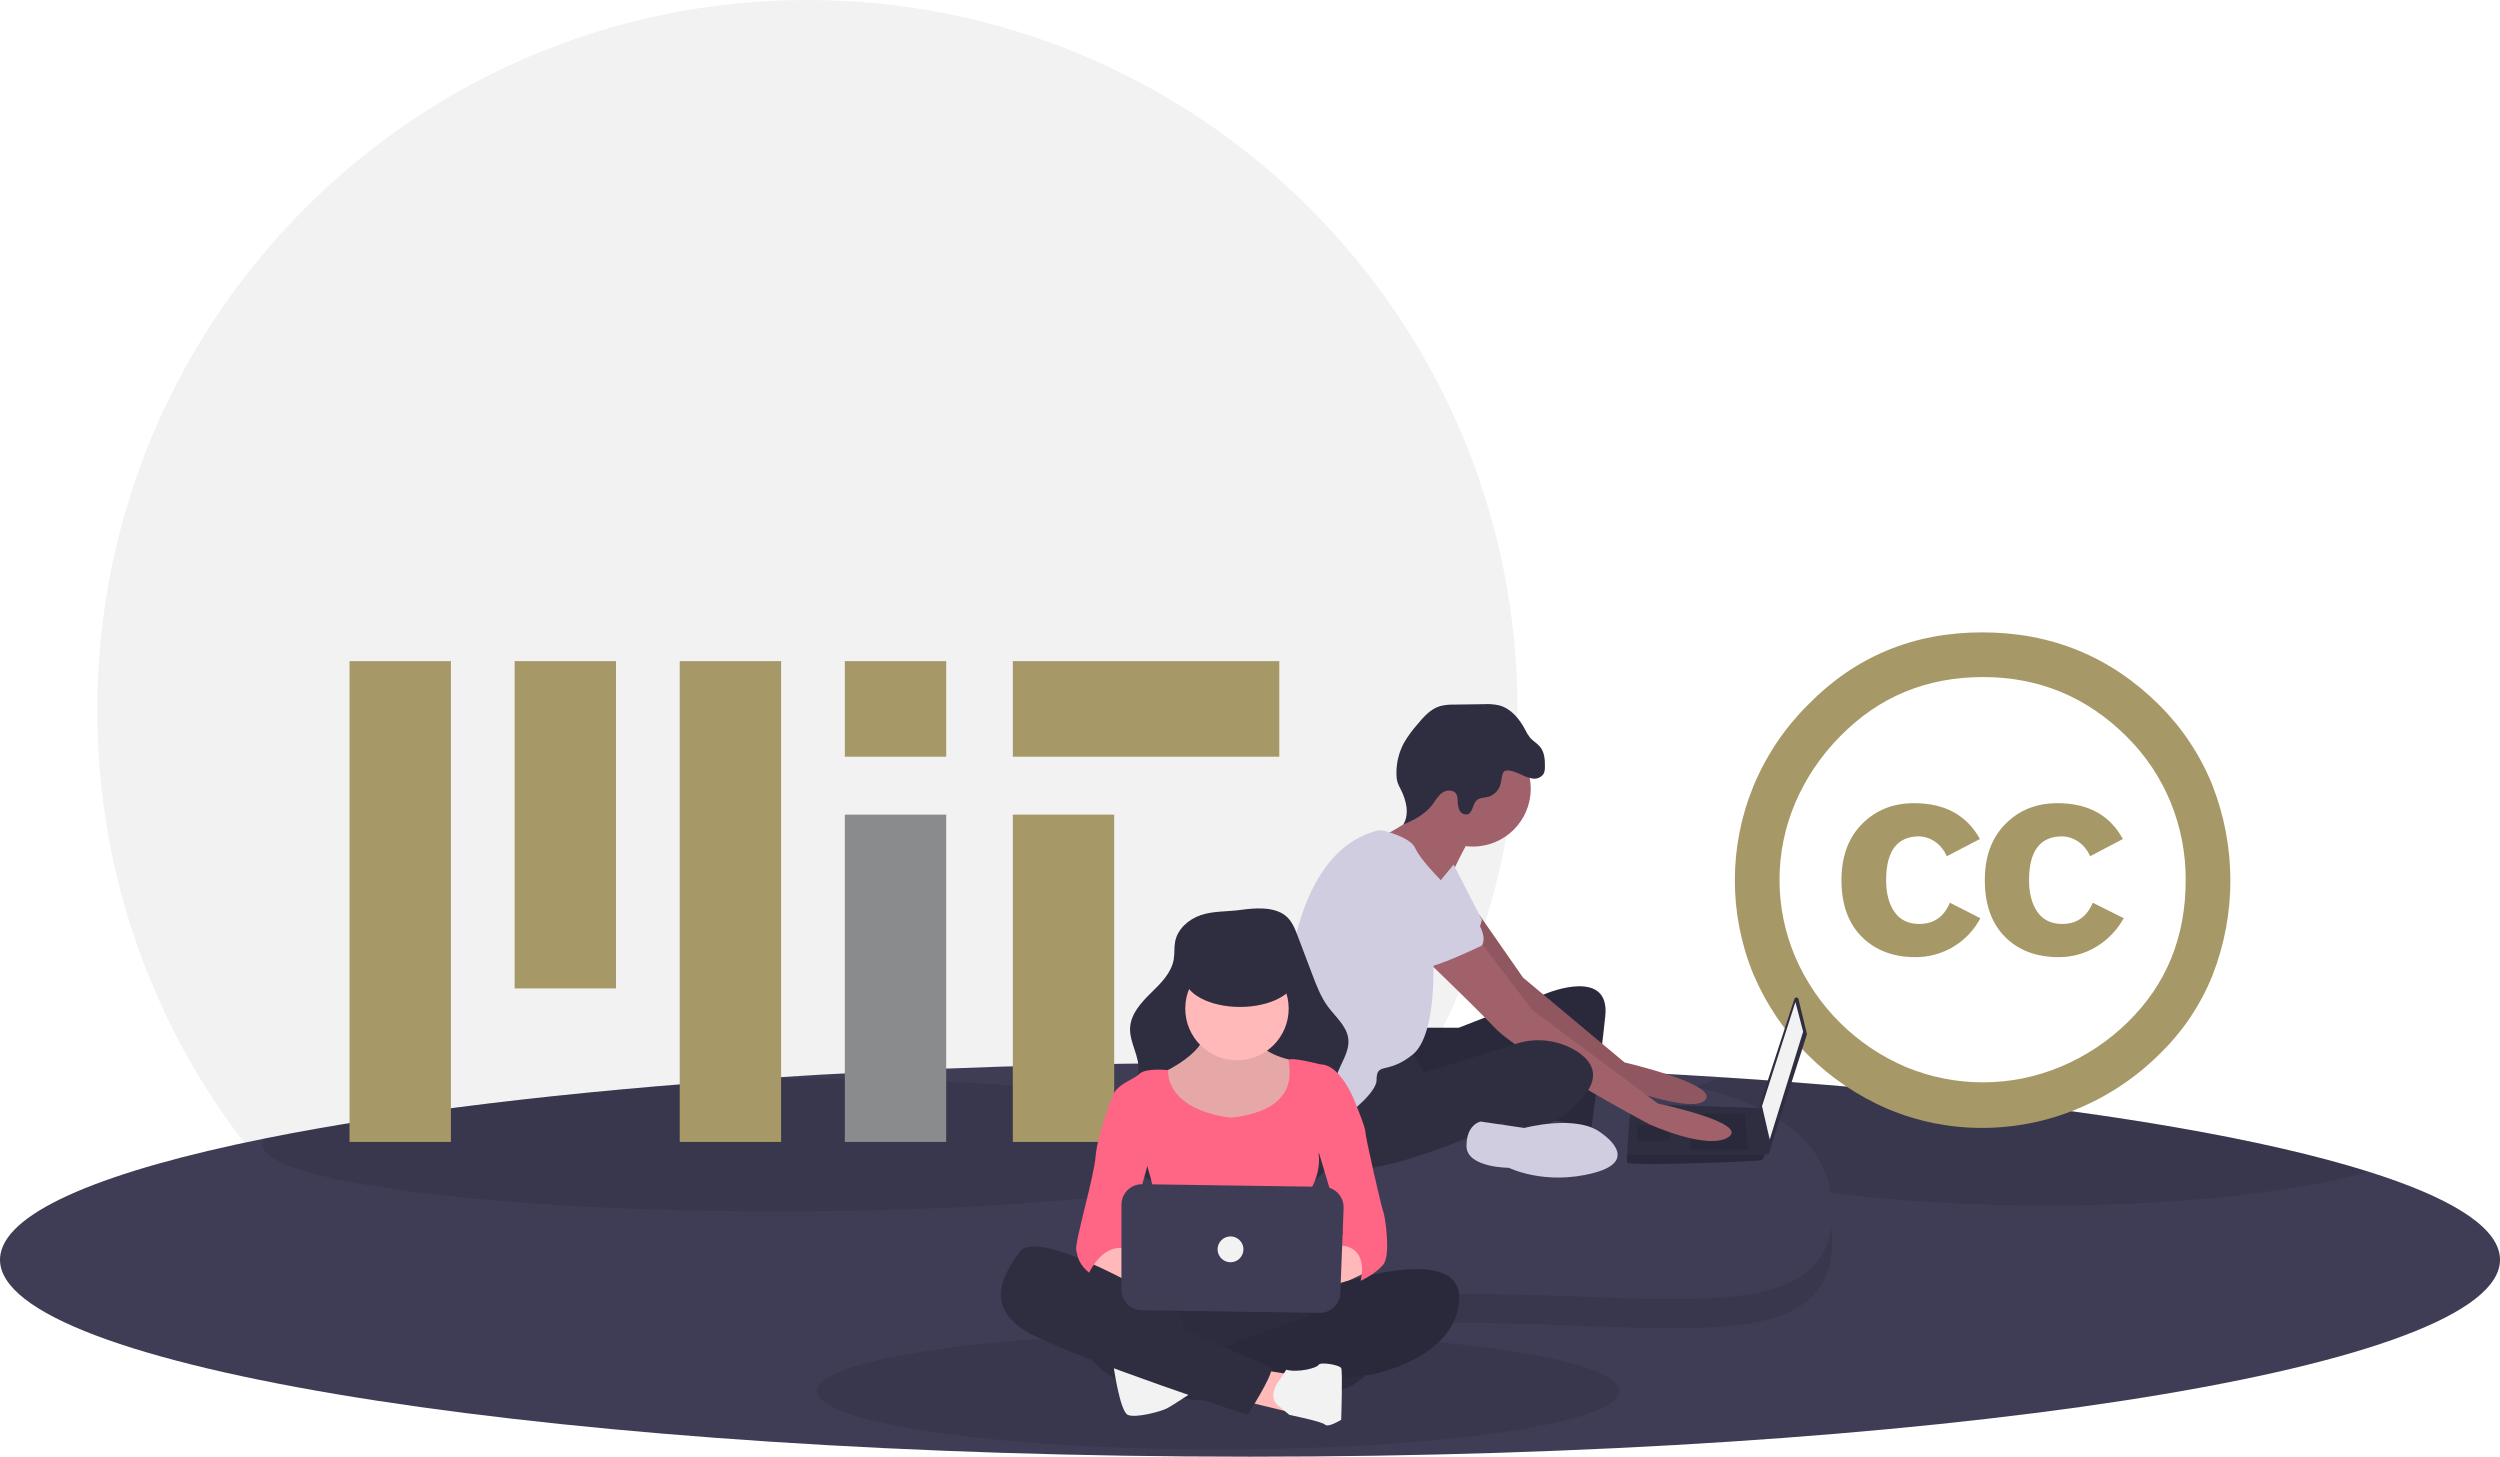
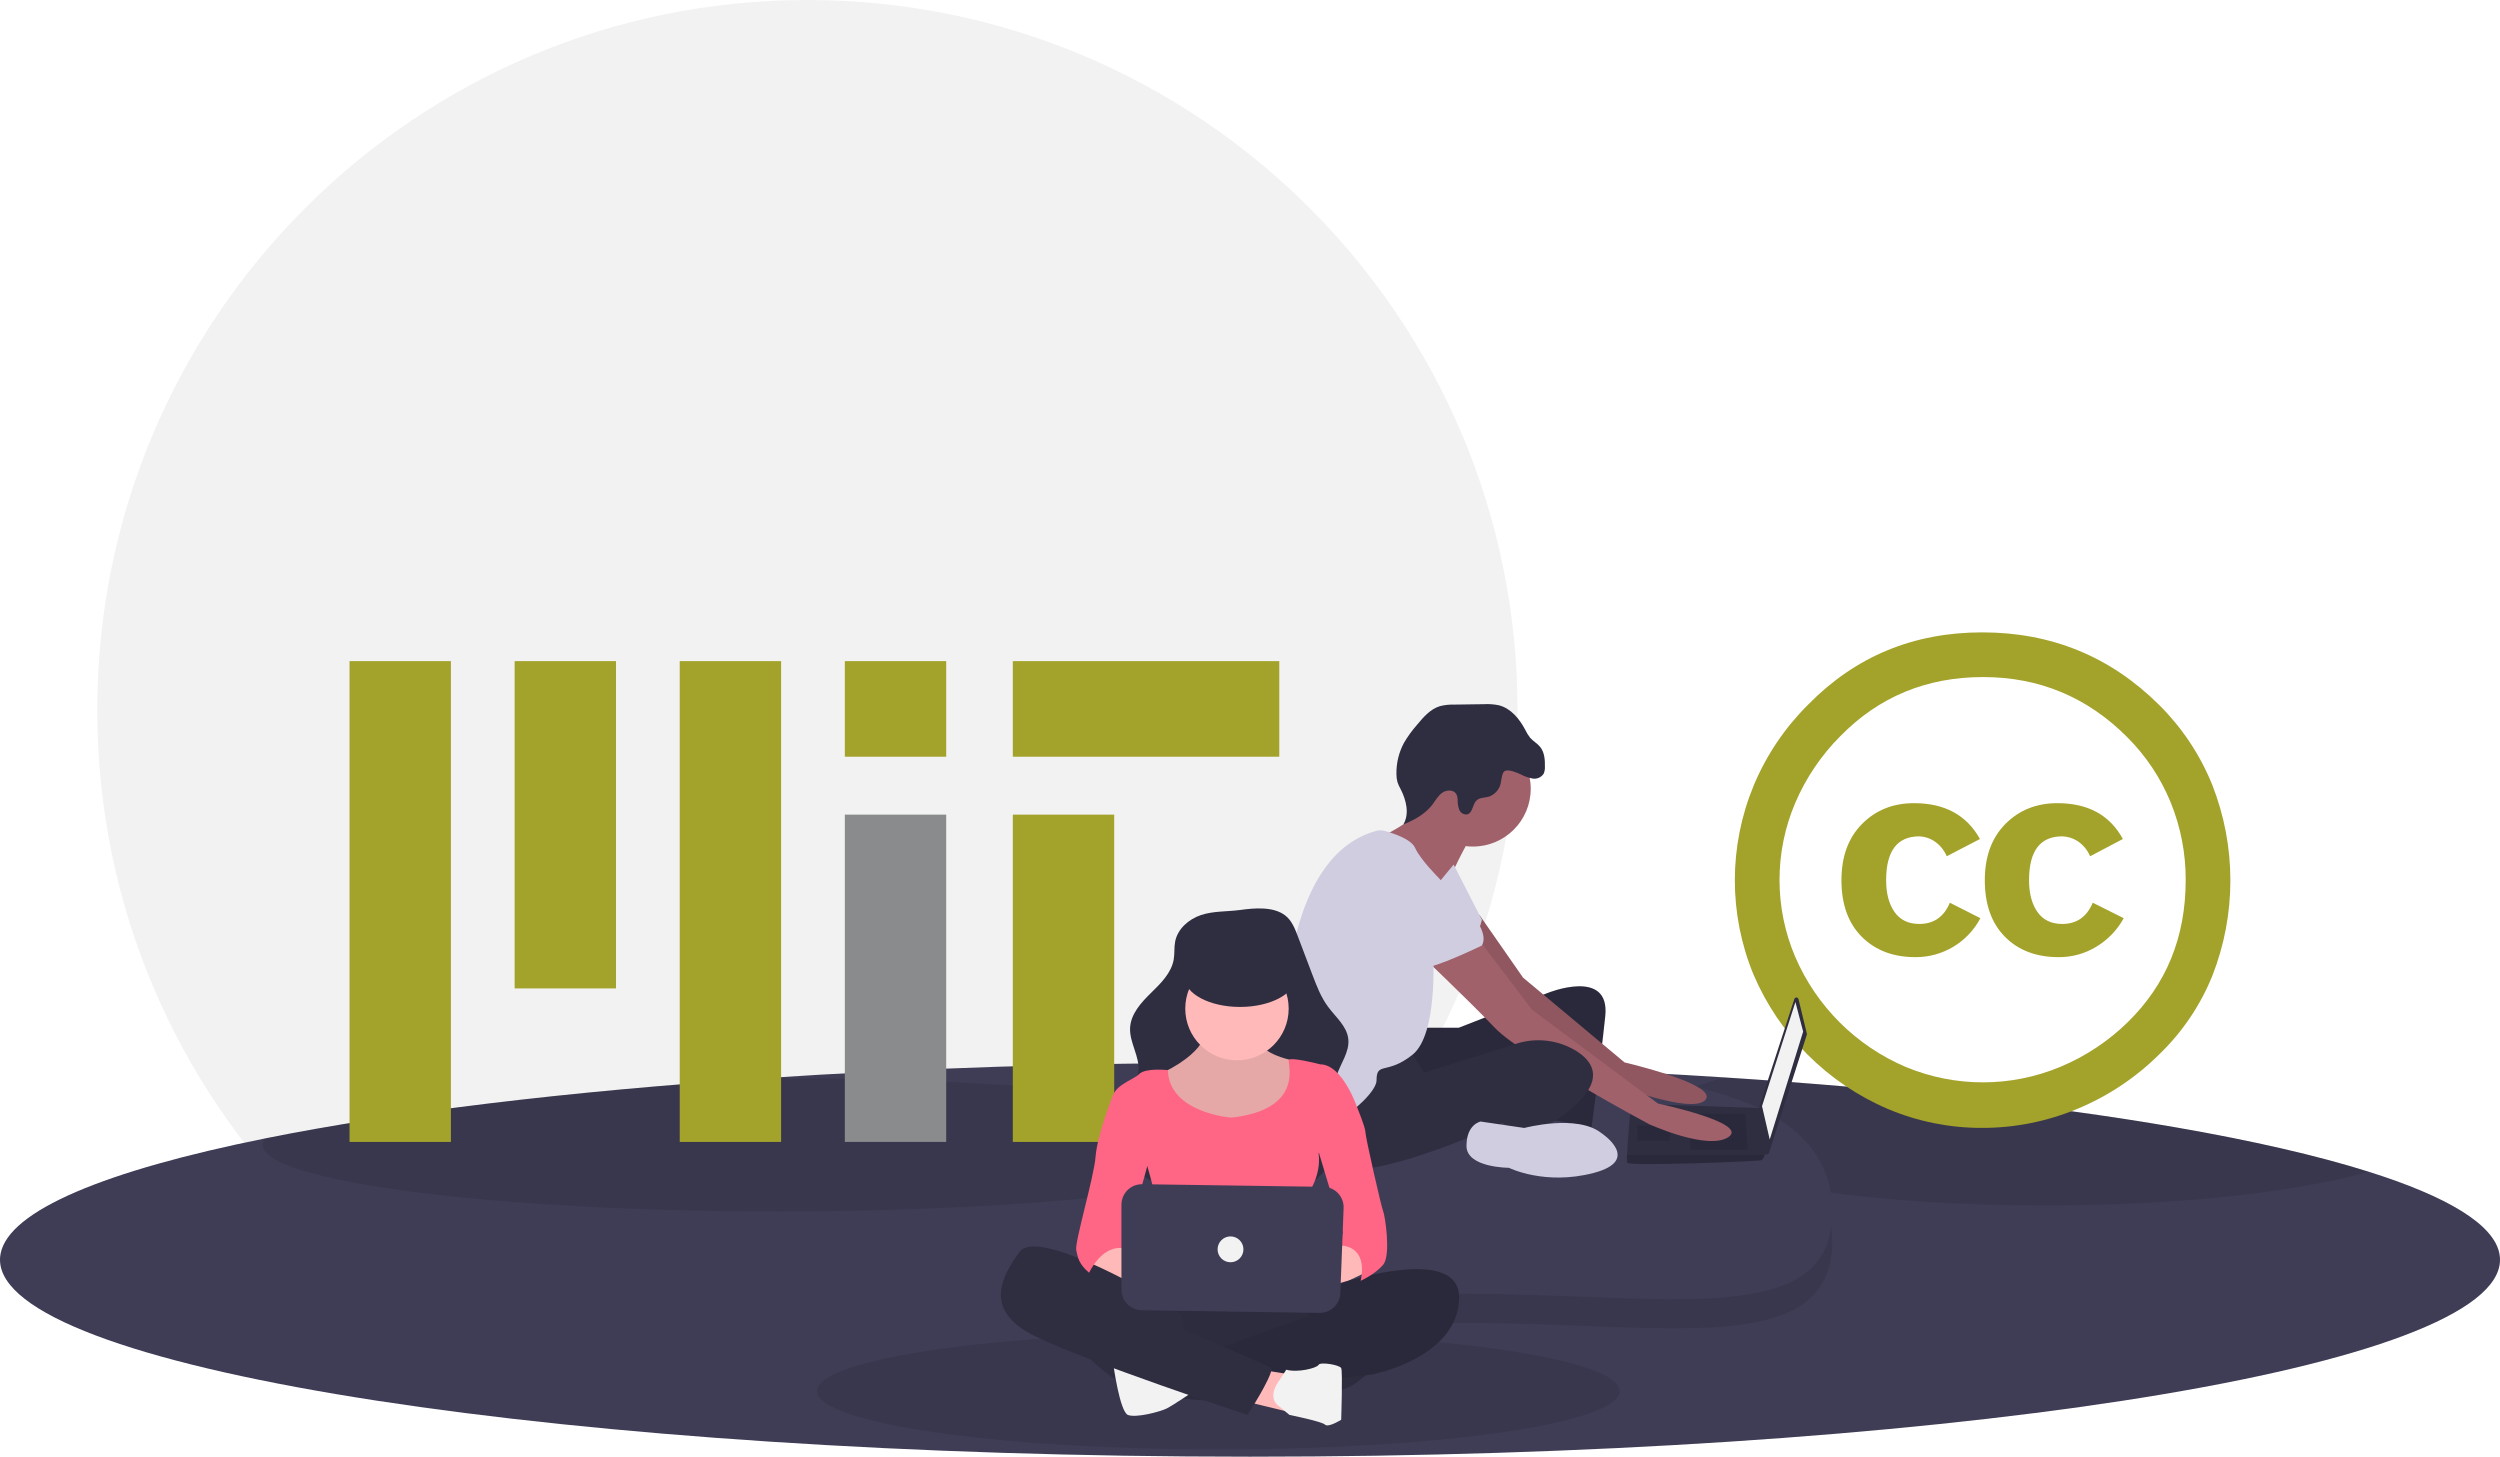
<svg xmlns="http://www.w3.org/2000/svg" id="a58ef234-55dd-4456-b368-278f056cc5c7" data-name="Layer 1" width="1028" height="598.997" viewBox="0 0 1028 598.997">
  <circle cx="332.005" cy="292.004" r="292.004" fill="#f2f2f2" />
  <path d="M1114,668.499a13.69,13.69,0,0,1-.17,2.12c-7.14,43.76-234.46,78.88-513.83,78.88s-506.69-35.12-513.83-78.88a13.675,13.675,0,0,1-.17-2.12c0-.2,0-.41.02-.61,0-.11.01-.21.01-.32a.489.489,0,0,0,.01-.12c.04-.45.1-.88.18-1.32,3.26-17.89,43.35-34.33,108.74-47.5,53.48-10.77,123.89-19.36,204.93-24.76,61.5-4.1,129.12-6.37,200.11-6.37,57.12,0,112.06,1.47,163.38,4.17h.02q16.11.855,31.74,1.87c71.33,4.62,134.63,11.69,185.63,20.54,31.37,5.45,58.1,11.58,79.19,18.22h.01c32.46,10.23,51.6,21.7,53.81,33.83.08.44.14.87.18,1.32a.487.487,0,0,0,.01.12c0,.11.01.21.01.32C1114,668.089,1114,668.299,1114,668.499Z" transform="translate(-86 -150.5013)" fill="#3f3d56" />
  <ellipse cx="501" cy="571.997" rx="165" ry="24" opacity="0.1" />
  <path d="M1059.96,632.299c-5.77,1.65-12.27,3.18-19.4,4.58-29.36,5.78-69.42,9.33-113.53,9.33-49.28,0-93.45-4.43-123.38-11.44-24.84-5.82-39.88-13.39-39.88-21.7,0-7.3,11.64-14.06,31.37-19.53,71.33,4.62,134.63,11.69,185.63,20.54C1012.14,619.529,1038.87,625.659,1059.96,632.299Z" transform="translate(-86 -150.5013)" opacity="0.1" />
  <path d="M618,621.249c0,15.13-94.92,27.4-212,27.4s-212-12.27-212-27.4a4.372,4.372,0,0,1,.96-2.62c53.48-10.77,123.89-19.36,204.93-24.76q3.045-.015,6.11-.01C523.08,593.859,618,606.119,618,621.249Z" transform="translate(-86 -150.5013)" opacity="0.1" />
-   <rect x="416.472" y="334.975" width="41.685" height="134.584" fill="#a69967" />
-   <rect x="279.506" y="271.851" width="41.685" height="197.708" fill="#a69967" />
-   <rect x="143.73" y="271.851" width="41.685" height="197.708" fill="#a69967" />
-   <rect x="211.618" y="271.851" width="41.685" height="134.584" fill="#a69967" />
-   <rect x="347.393" y="271.851" width="41.685" height="39.303" fill="#a69967" />
+   <rect x="416.472" y="334.975" width="41.685" height="134.584" fill="#a3a22a" />
+   <rect x="279.506" y="271.851" width="41.685" height="197.708" fill="#a3a22a" />
+   <rect x="143.73" y="271.851" width="41.685" height="197.708" fill="#a3a22a" />
+   <rect x="211.618" y="271.851" width="41.685" height="134.584" fill="#a3a22a" />
+   <rect x="347.393" y="271.851" width="41.685" height="39.303" fill="#a3a22a" />
  <rect x="347.393" y="334.975" width="41.685" height="134.584" fill="#8a8b8c" />
-   <rect x="416.472" y="271.851" width="109.573" height="39.303" fill="#a69967" />
-   <path d="M901.062,410.53q42.748,0,72.774,29.839A97.983,97.983,0,0,1,995.668,473.208a107.346,107.346,0,0,1,.096,78.409,93.533,93.533,0,0,1-21.739,32.294,104.704,104.704,0,0,1-33.841,22.561,101.425,101.425,0,0,1-39.114,7.823,99.015,99.015,0,0,1-38.662-7.734A104.845,104.845,0,0,1,807.007,551.165a101.764,101.764,0,0,1,.089-77.594A102.307,102.307,0,0,1,829.565,440.185Q858.674,410.537,901.062,410.53Zm.369,18.377q-34.93,0-58.768,24.379A87.595,87.595,0,0,0,824.197,480.668a80.789,80.789,0,0,0,0,63.311,86.249,86.249,0,0,0,45.577,45.31,82.687,82.687,0,0,0,63.41-.089,87.995,87.995,0,0,0,27.741-18.374q23.831-23.287,23.828-58.405a83.659,83.659,0,0,0-6.186-32.02,81.465,81.465,0,0,0-18.002-26.929Q935.989,428.909,901.431,428.908Zm-1.277,66.591-13.649,7.097a14.006,14.006,0,0,0-5.365-6.368,12.087,12.087,0,0,0-5.916-1.818q-13.64,0-13.646,18.011,0,8.186,3.454,13.095,3.458,4.914,10.192,4.916,8.916,0,12.557-8.733l12.551,6.368a29.99,29.99,0,0,1-26.745,16.012q-13.644,0-22.016-8.37-8.367-8.367-8.367-23.284,0-14.557,8.46-23.105,8.458-8.549,21.38-8.552Q891.97,480.757,900.155,495.498Zm58.765,0-13.465,7.097a13.992,13.992,0,0,0-5.368-6.368,12.373,12.373,0,0,0-6.094-1.818q-13.644,0-13.649,18.011,0,8.186,3.458,13.095,3.453,4.914,10.192,4.916,8.907,0,12.548-8.733l12.735,6.368a31.277,31.277,0,0,1-11.274,11.736,29.398,29.398,0,0,1-15.464,4.276q-13.831,0-22.099-8.37-8.291-8.367-8.284-23.284,0-14.557,8.463-23.105,8.453-8.549,21.373-8.552Q950.912,480.757,958.919,495.498Z" transform="translate(-86 -150.5013)" fill="#a69967" />
+   <rect x="416.472" y="271.851" width="109.573" height="39.303" fill="#a3a22a" />
+   <path d="M901.062,410.53q42.748,0,72.774,29.839A97.983,97.983,0,0,1,995.668,473.208a107.346,107.346,0,0,1,.096,78.409,93.533,93.533,0,0,1-21.739,32.294,104.704,104.704,0,0,1-33.841,22.561,101.425,101.425,0,0,1-39.114,7.823,99.015,99.015,0,0,1-38.662-7.734A104.845,104.845,0,0,1,807.007,551.165a101.764,101.764,0,0,1,.089-77.594A102.307,102.307,0,0,1,829.565,440.185Q858.674,410.537,901.062,410.53Zm.369,18.377q-34.93,0-58.768,24.379A87.595,87.595,0,0,0,824.197,480.668a80.789,80.789,0,0,0,0,63.311,86.249,86.249,0,0,0,45.577,45.31,82.687,82.687,0,0,0,63.41-.089,87.995,87.995,0,0,0,27.741-18.374q23.831-23.287,23.828-58.405a83.659,83.659,0,0,0-6.186-32.02,81.465,81.465,0,0,0-18.002-26.929Q935.989,428.909,901.431,428.908Zm-1.277,66.591-13.649,7.097a14.006,14.006,0,0,0-5.365-6.368,12.087,12.087,0,0,0-5.916-1.818q-13.64,0-13.646,18.011,0,8.186,3.454,13.095,3.458,4.914,10.192,4.916,8.916,0,12.557-8.733l12.551,6.368a29.99,29.99,0,0,1-26.745,16.012q-13.644,0-22.016-8.37-8.367-8.367-8.367-23.284,0-14.557,8.46-23.105,8.458-8.549,21.38-8.552Q891.97,480.757,900.155,495.498Zm58.765,0-13.465,7.097a13.992,13.992,0,0,0-5.368-6.368,12.373,12.373,0,0,0-6.094-1.818q-13.644,0-13.649,18.011,0,8.186,3.458,13.095,3.453,4.914,10.192,4.916,8.907,0,12.548-8.733l12.735,6.368a31.277,31.277,0,0,1-11.274,11.736,29.398,29.398,0,0,1-15.464,4.276q-13.831,0-22.099-8.37-8.291-8.367-8.284-23.284,0-14.557,8.463-23.105,8.453-8.549,21.373-8.552Q950.912,480.757,958.919,495.498Z" transform="translate(-86 -150.5013)" fill="#a3a22a" />
  <path d="M839.417,660.837c0,48.737-67.934,33.663-151.113,33.663s-150.104,15.075-150.104-33.663,67.925-59.337,151.104-59.337S839.417,612.099,839.417,660.837Z" transform="translate(-86 -150.5013)" opacity="0.1" />
  <path d="M839.417,648.837c0,48.737-67.934,33.663-151.113,33.663s-150.104,15.075-150.104-33.663,67.925-59.337,151.104-59.337S839.417,600.099,839.417,648.837Z" transform="translate(-86 -150.5013)" fill="#3f3d56" />
  <path d="M825.542,561.343l3.434,14.164a.885.885,0,0,1-.017.478l-15.575,48.673a.885.885,0,0,1-1.722-.17l-2.155-18.961a.885.885,0,0,1,.038-.374l14.297-43.876A.885.885,0,0,1,825.542,561.343Z" transform="translate(-86 -150.5013)" fill="#2f2e41" />
  <polygon points="738.278 412.038 741.449 424.19 727.711 468.572 724.541 454.835 738.278 412.038" fill="#f2f2f2" />
  <path d="M755.064,628.584c.528,1.585,54.949-.528,55.477-1.057a11.469,11.469,0,0,0,1.162-2.113c.497-1.057.951-2.113.951-2.113l-2.113-17.108L756.649,604.279s-1.347,14.498-1.622,21.134A15.853,15.853,0,0,0,755.064,628.584Z" transform="translate(-86 -150.5013)" fill="#2f2e41" />
  <polygon points="717.673 458.005 718.729 472.799 694.953 472.799 694.953 458.005 717.673 458.005" opacity="0.1" />
  <polygon points="687.028 462.76 687.17 462.732 686.5 469.1 673.291 469.1 673.291 462.76 687.028 462.76" opacity="0.1" />
  <path d="M755.064,628.584c.528,1.585,54.949-.528,55.477-1.057a11.469,11.469,0,0,0,1.162-2.113H755.027A15.853,15.853,0,0,0,755.064,628.584Z" transform="translate(-86 -150.5013)" opacity="0.1" />
  <path d="M671.055,573.106h14.794l36.457-14.266s25.889-10.567,23.776,9.51S740.27,615.375,740.27,615.375s-11.624-5.284-17.964-3.698-2.113-32.23-2.113-32.23-51.779,24.833-56.534,21.663-5.812-25.361-5.812-25.361Z" transform="translate(-86 -150.5013)" fill="#2f2e41" />
  <path d="M671.055,573.106h14.794l36.457-14.266s25.889-10.567,23.776,9.51S740.27,615.375,740.27,615.375s-11.624-5.284-17.964-3.698-2.113-32.23-2.113-32.23-51.779,24.833-56.534,21.663-5.812-25.361-5.812-25.361Z" transform="translate(-86 -150.5013)" opacity="0.1" />
  <path d="M694.363,526.777l17.904,25.723,41.74,34.871s38.57,8.982,33.286,15.322-37.513-6.34-37.513-6.34S701.7,561.483,700.115,558.841s-19.021-27.474-19.021-27.474Z" transform="translate(-86 -150.5013)" fill="#a0616a" />
  <path d="M694.363,526.777l17.904,25.723,41.74,34.871s38.57,8.982,33.286,15.322-37.513-6.34-37.513-6.34S701.7,561.483,700.115,558.841s-19.021-27.474-19.021-27.474Z" transform="translate(-86 -150.5013)" opacity="0.1" />
  <circle cx="605.661" cy="324.331" r="23.776" fill="#a0616a" />
  <path d="M690.076,495.967s-7.925,13.737-9.51,21.134-23.776-14.794-23.776-14.794l-2.906-7.661s20.87-9.775,19.285-17.7S690.076,495.967,690.076,495.967Z" transform="translate(-86 -150.5013)" fill="#a0616a" />
  <path d="M683.736,506.005l11.624,22.719s-2.642,11.095-6.869,12.152-22.191-13.737-22.191-13.737Z" transform="translate(-86 -150.5013)" fill="#d0cde1" />
  <path d="M694.303,537.178l21.663,28.531,51.779,38.57s37.513,7.925,29.06,13.737-32.758-5.284-32.758-5.284-52.307-28.003-63.403-39.627-31.701-31.173-31.701-31.173Z" transform="translate(-86 -150.5013)" fill="#a0616a" />
  <path d="M665.244,581.56l6.34,10.039,37.839-11.905a29.751,29.751,0,0,1,24.771,2.989c6.604,4.161,10.831,10.765,1.321,20.54-19.021,19.549-31.701,8.982-31.701,8.982s-63.931,30.116-74.498,15.322-11.095-22.191-11.095-22.191S658.903,579.975,665.244,581.56Z" transform="translate(-86 -150.5013)" fill="#2f2e41" />
  <path d="M744.497,616.432s16.907,11.095-3.17,16.379-34.871-2.113-34.871-2.113-17.436,0-17.436-8.982,5.812-10.039,5.812-10.039l17.964,2.642S734.458,608.506,744.497,616.432Z" transform="translate(-86 -150.5013)" fill="#d0cde1" />
  <path d="M711.166,468.851a17.728,17.728,0,0,0,4.982,1.785,4.548,4.548,0,0,0,4.595-1.969,6.181,6.181,0,0,0,.522-2.795c.064-2.901-.146-6.038-1.985-8.283-1.17-1.429-2.878-2.33-4.089-3.724a17.598,17.598,0,0,1-2.067-3.378c-2.356-4.424-5.843-8.676-10.69-9.951a23.183,23.183,0,0,0-6.24-.477l-12.206.172a21.251,21.251,0,0,0-5.872.632c-3.929,1.188-6.789,4.492-9.409,7.651a47.851,47.851,0,0,0-5.396,7.448,26.133,26.133,0,0,0-3.098,12.804,11.98,11.98,0,0,0,.439,3.388,18.801,18.801,0,0,0,1.332,2.925c2.289,4.496,3.648,10.112,1.07,14.449,4.478-1.829,8.909-4.228,11.863-8.058,1.321-1.714,2.358-3.72,4.119-4.977s4.631-1.367,5.761.479a5.163,5.163,0,0,1,.583,2.418,11.084,11.084,0,0,0,.668,4.081,3.058,3.058,0,0,0,3.322,1.896c2.3-.648,2.08-4.179,3.852-5.782,1.346-1.218,3.422-.985,5.15-1.538a7.643,7.643,0,0,0,4.387-4.321c.655-1.468.645-5.31,1.884-6.105C706.194,466.625,709.726,468.21,711.166,468.851Z" transform="translate(-86 -150.5013)" fill="#2f2e41" />
  <path d="M651.996,492.139a6.271,6.271,0,0,1,3.264.008c3.392.911,10.995,3.321,12.625,6.989,2.113,4.755,9.51,12.152,9.51,12.152s10.039,10.039,7.925,16.907-10.039,14.794-10.039,14.794,2.113,32.758-8.454,41.212-14.794,2.642-14.794,10.567-32.758,32.758-39.098,17.436c0,0,3.17-28.531,2.113-38.57C614.008,563.741,615.533,502.011,651.996,492.139Z" transform="translate(-86 -150.5013)" fill="#d0cde1" />
  <path d="M668.942,505.477s32.23,23.776,26.418,33.815c0,0-19.549,9.51-23.776,8.982s-20.606-19.021-24.833-20.606S640.411,497.552,668.942,505.477Z" transform="translate(-86 -150.5013)" fill="#d0cde1" />
  <path d="M579.811,526.783c-5.013,1.693-9.554,5.652-10.58,10.843-.476,2.406-.184,4.907-.585,7.327-.929,5.612-5.334,9.897-9.396,13.878s-8.258,8.606-8.555,14.286c-.325,6.22,4.186,12.047,3.406,18.226-.907,7.179-8.489,11.831-10.364,18.82-1.252,4.667.282,9.694,2.805,13.815,4.809,7.852,13.028,13.183,21.781,16.041s18.075,3.459,27.282,3.556c11.211.117,23.383-.845,31.806-8.244a25.48,25.48,0,0,0,8.459-16.588c.8-8.571-2.777-17.426-.31-25.673,1.553-5.19,5.447-9.93,4.866-15.316-.568-5.266-5.168-8.999-8.323-13.253-2.946-3.972-4.734-8.663-6.486-13.288l-5.995-15.824c-1.178-3.111-2.473-6.382-5.099-8.424-4.917-3.822-12.822-3.071-18.572-2.283C590.619,525.412,584.94,525.051,579.811,526.783Z" transform="translate(-86 -150.5013)" fill="#2f2e41" />
  <path d="M581.688,572.877s2.657,8.637-17.274,18.602,1.993,20.595,1.993,20.595l23.253,5.315s23.917-3.322,26.575-7.308,7.308-17.274,5.979-19.267a31.061,31.061,0,0,0-3.322-3.986s-15.945-2.657-15.281-9.966S581.688,572.877,581.688,572.877Z" transform="translate(-86 -150.5013)" fill="#ffb9b9" />
  <path d="M581.688,572.877s2.657,8.637-17.274,18.602,1.993,20.595,1.993,20.595l23.253,5.315s23.917-3.322,26.575-7.308,7.308-17.274,5.979-19.267a31.061,31.061,0,0,0-3.322-3.986s-15.945-2.657-15.281-9.966S581.688,572.877,581.688,572.877Z" transform="translate(-86 -150.5013)" opacity="0.1" />
  <circle cx="508.643" cy="414.736" r="21.26" fill="#ffb9b9" />
  <path d="M592.318,610.082s-25.604-1.872-26.089-19.539c0,0-9.122-1.057-11.78,1.601s-11.294,4.651-11.294,11.294,14.616,26.575,14.616,26.575,7.972,26.575,4.651,31.225-3.986,16.609-3.986,16.609,33.218-2.657,38.533,0,26.575,2.657,27.904,0-1.329-35.876-1.329-35.876,5.979-7.972,4.651-17.274L644.139,606.096s-5.979-17.938-15.281-17.938c0,0-12.623-3.322-12.955-1.661S622.215,606.76,592.318,610.082Z" transform="translate(-86 -150.5013)" fill="#ff6584" />
  <path d="M532.525,668.547s5.979,9.301,21.26,11.294,17.938-3.322,16.609-4.651-17.274-7.308-17.274-7.308l-9.301-7.308Z" transform="translate(-86 -150.5013)" fill="#ffb9b9" />
  <path d="M641.481,660.574l-17.274,9.966s-22.589-1.329-13.952,5.315,24.582,3.986,24.582,3.986l15.281-7.308Z" transform="translate(-86 -150.5013)" fill="#ffb9b9" />
  <path d="M555.113,677.848s-15.945,39.198,3.322,45.177,72.416,4.651,84.375-3.322,15.281-18.602,13.287-21.924-15.281-12.623-24.582-13.287S555.113,677.848,555.113,677.848Z" transform="translate(-86 -150.5013)" fill="#2f2e41" />
  <path d="M555.113,677.848s-15.945,39.198,3.322,45.177,72.416,4.651,84.375-3.322,15.281-18.602,13.287-21.924-15.281-12.623-24.582-13.287S555.113,677.848,555.113,677.848Z" transform="translate(-86 -150.5013)" opacity="0.05" />
  <path d="M630.378,680.283s56.281-20.373,55.617,4.208-35.876,31.225-35.876,31.225l-10.63,1.329-58.465,1.993s1.993-10.63-2.657-11.959c0,0,15.281-3.986,15.945-4.651s38.533-13.952,41.191-14.616,10.63-5.979,16.609-5.315c0,0,6.644-5.315,13.952-3.986l-20.595,1.329Z" transform="translate(-86 -150.5013)" fill="#2f2e41" />
  <path d="M630.378,680.283s56.281-20.373,55.617,4.208-35.876,31.225-35.876,31.225l-10.63,1.329-58.465,1.993s1.993-10.63-2.657-11.959c0,0,15.281-3.986,15.945-4.651s38.533-13.952,41.191-14.616,10.63-5.979,16.609-5.315c0,0,6.644-5.315,13.952-3.986l-20.595,1.329Z" transform="translate(-86 -150.5013)" opacity="0.1" />
  <polygon points="534.434 533.081 541.53 549.271 584.714 533.99 588.036 525.354 576.741 523.36 554.035 527.347 544.187 530.004 534.434 533.081" fill="#2f2e41" />
  <polygon points="534.434 533.081 541.53 549.271 584.714 533.99 588.036 525.354 576.741 523.36 554.035 527.347 544.187 530.004 534.434 533.081" opacity="0.1" />
  <path d="M528.538,703.094s12.623,15.945,27.239,19.931,22.589-1.329,22.589-1.329L573.716,703.094l-1.993-11.959L563.086,685.156l-17.274-7.972-20.595-6.644s-8.637-1.329-8.637,0,7.972,21.26,7.972,21.26Z" transform="translate(-86 -150.5013)" fill="#2f2e41" />
  <path d="M543.819,711.731s2.657,19.267,5.979,20.595,13.287-1.329,15.945-2.657,11.691-7.459,11.691-7.459S545.812,710.402,543.819,711.731Z" transform="translate(-86 -150.5013)" fill="#f2f2f2" />
  <polygon points="518.277 563.223 530.9 565.216 529.571 580.496 511.964 576.22 518.277 563.223" fill="#ffb9b9" />
  <path d="M612.186,717.977s-5.916,7.042.063,11.028l3.986,3.322s13.287,2.657,14.616,3.986,6.644-1.993,6.644-1.993.664-19.931,0-21.26-8.637-2.657-9.301-1.329-8.637,3.322-13.287,1.993Z" transform="translate(-86 -150.5013)" fill="#f2f2f2" />
  <path d="M559.099,682.499s-46.506-27.239-53.814-17.274-15.281,23.917,5.979,34.547,87.697,32.554,87.697,32.554,9.966-15.281,9.966-19.267c0,0-35.212-15.945-41.191-17.274s-29.897-16.609-33.219-17.938-7.972-5.315-7.972-5.315Z" transform="translate(-86 -150.5013)" fill="#2f2e41" />
  <path d="M545.812,600.117l-2.657,1.993s-5.979,15.281-6.644,23.917-8.637,35.212-7.972,38.533,1.329,5.979,5.315,9.301c0,0,5.315-11.959,14.616-9.966l11.294-41.191Z" transform="translate(-86 -150.5013)" fill="#ff6584" />
  <path d="M638.824,600.117l5.315,5.979s3.322,7.972,3.322,9.966,6.644,31.225,7.308,32.554,3.322,17.938,0,21.924-9.301,6.644-9.301,6.644,3.986-13.952-8.637-14.616l1.329-5.315-11.959-39.862Z" transform="translate(-86 -150.5013)" fill="#ff6584" />
  <path d="M547.141,645.858v34.995a8.413,8.413,0,0,0,8.289,8.413l73.185,1.084a8.413,8.413,0,0,0,8.532-8.089l1.346-34.999a8.413,8.413,0,0,0-8.285-8.736l-74.531-1.08A8.413,8.413,0,0,0,547.141,645.858Z" transform="translate(-86 -150.5013)" fill="#3f3d56" />
  <ellipse cx="509.89" cy="401.732" rx="22.884" ry="12.322" fill="#2f2e41" />
  <circle cx="505.986" cy="513.727" r="5.315" fill="#f2f2f2" />
</svg>
